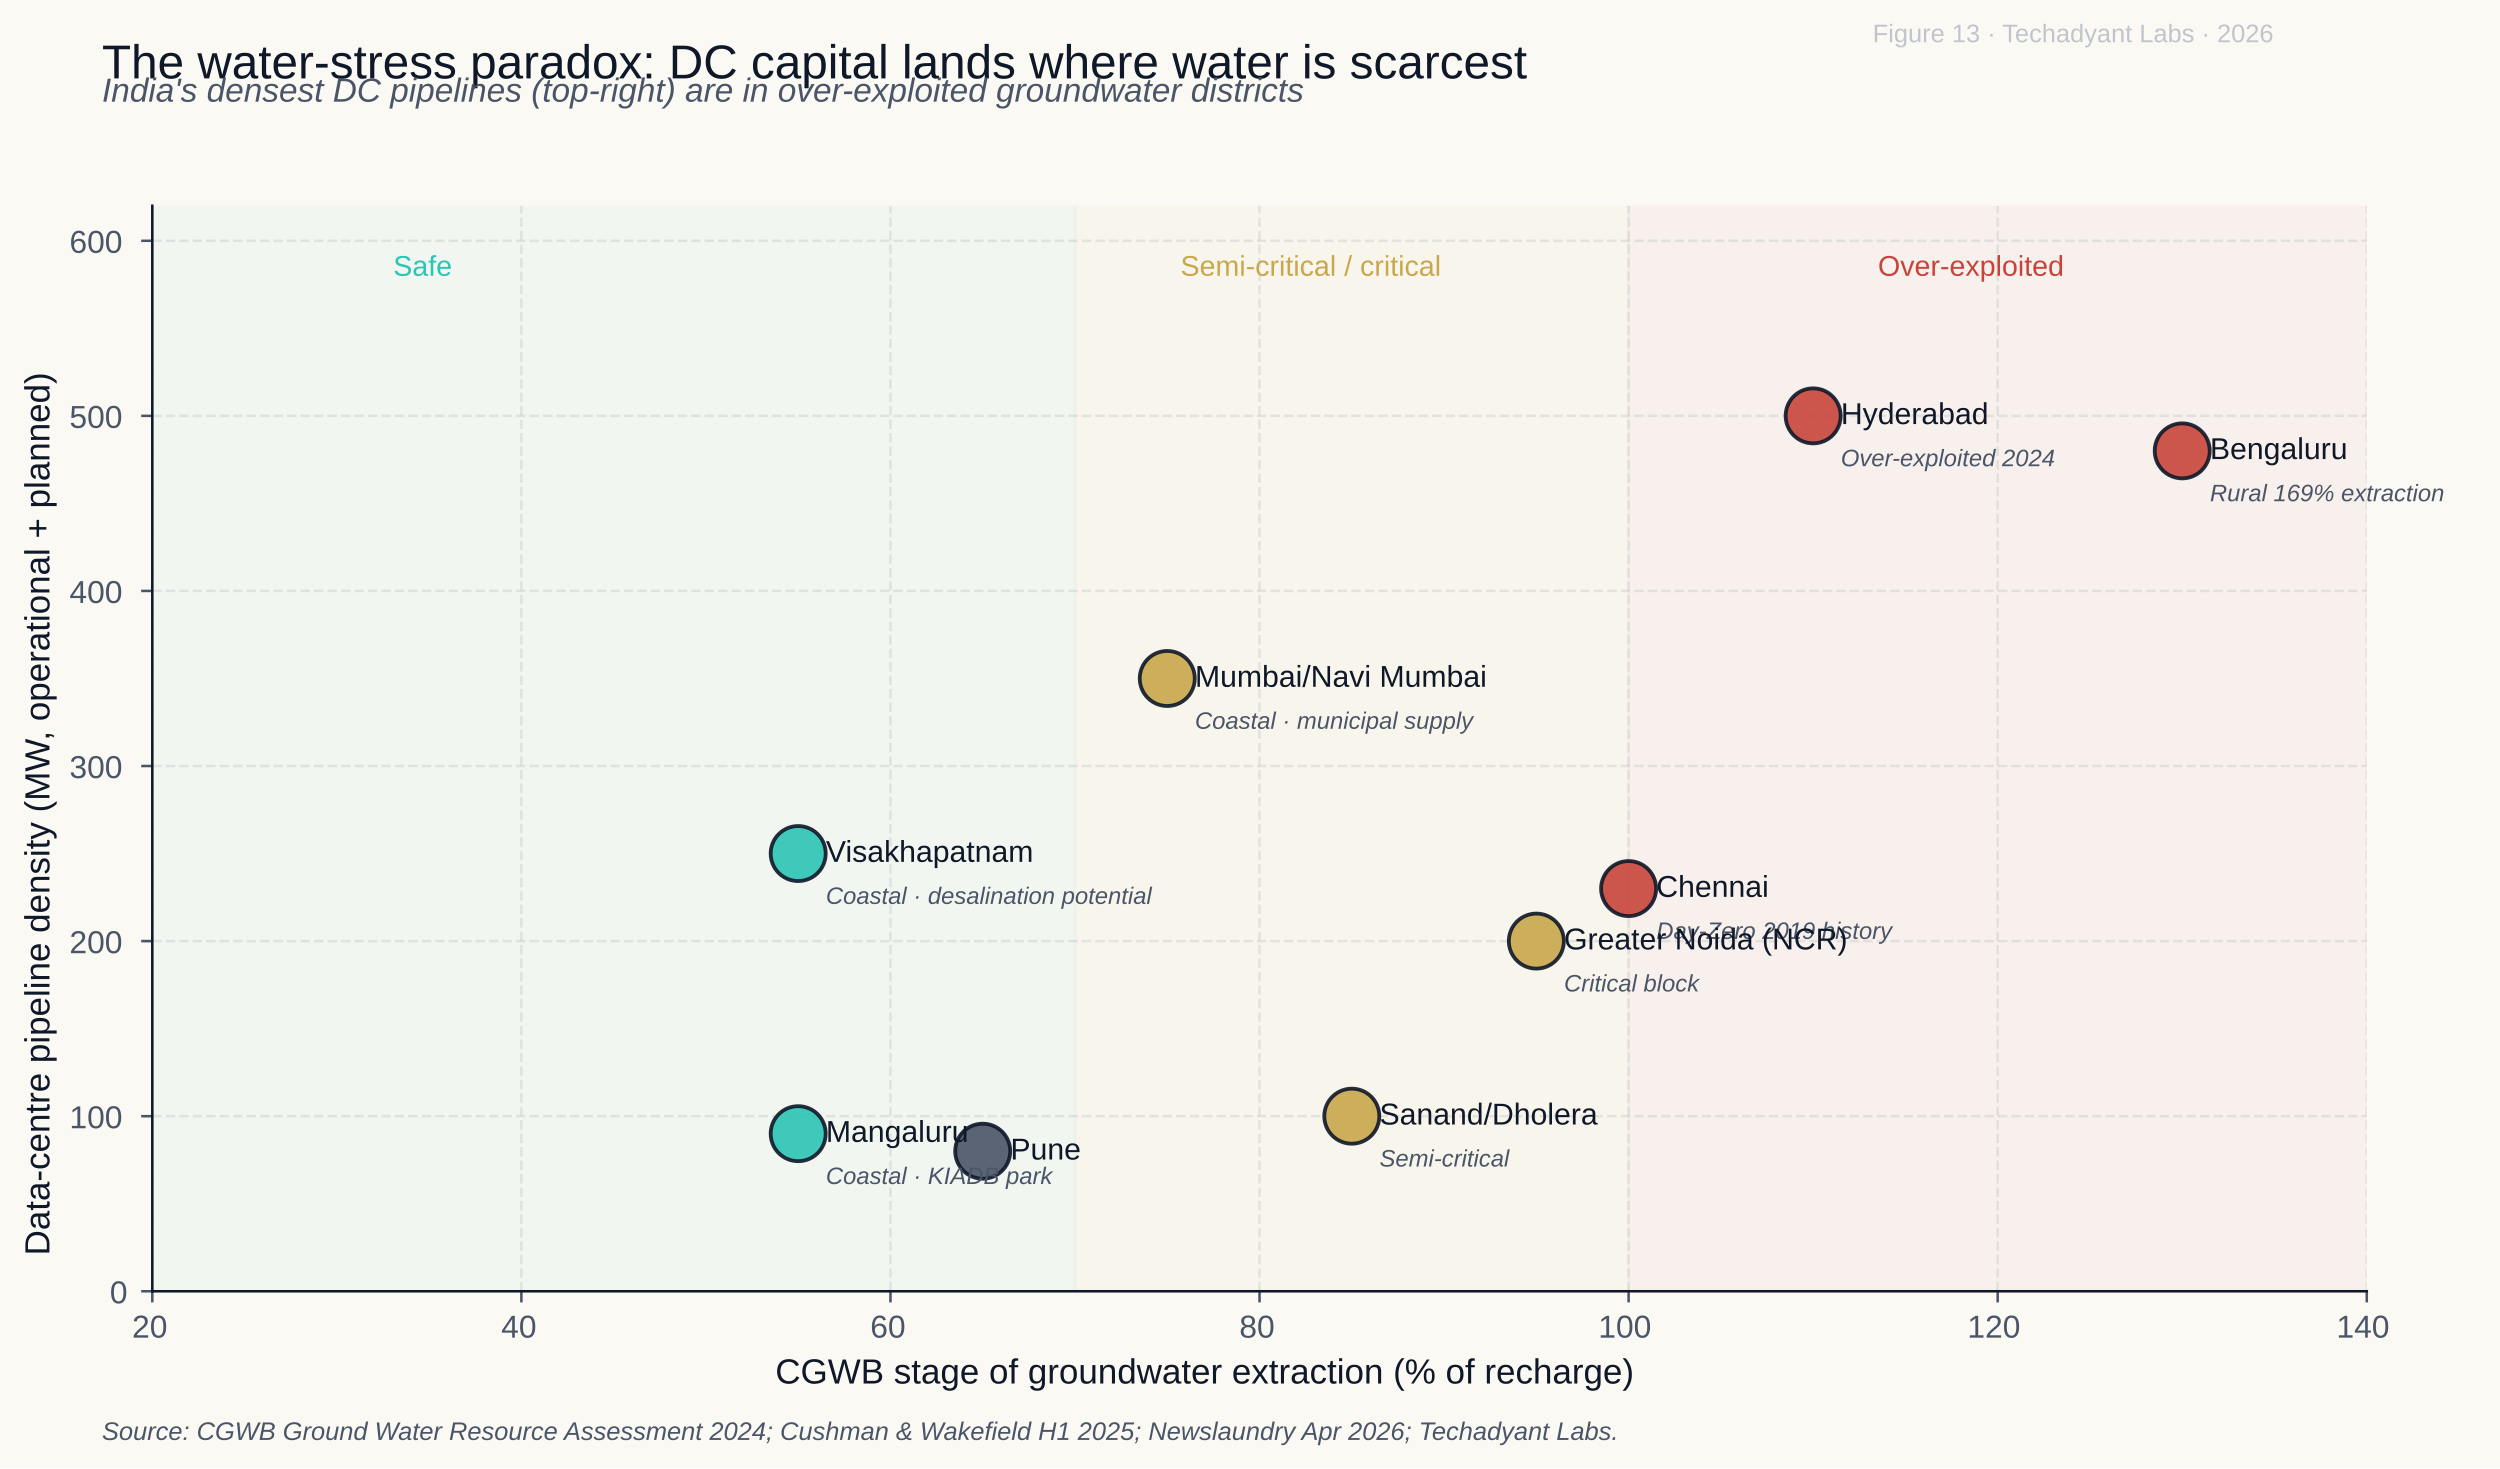
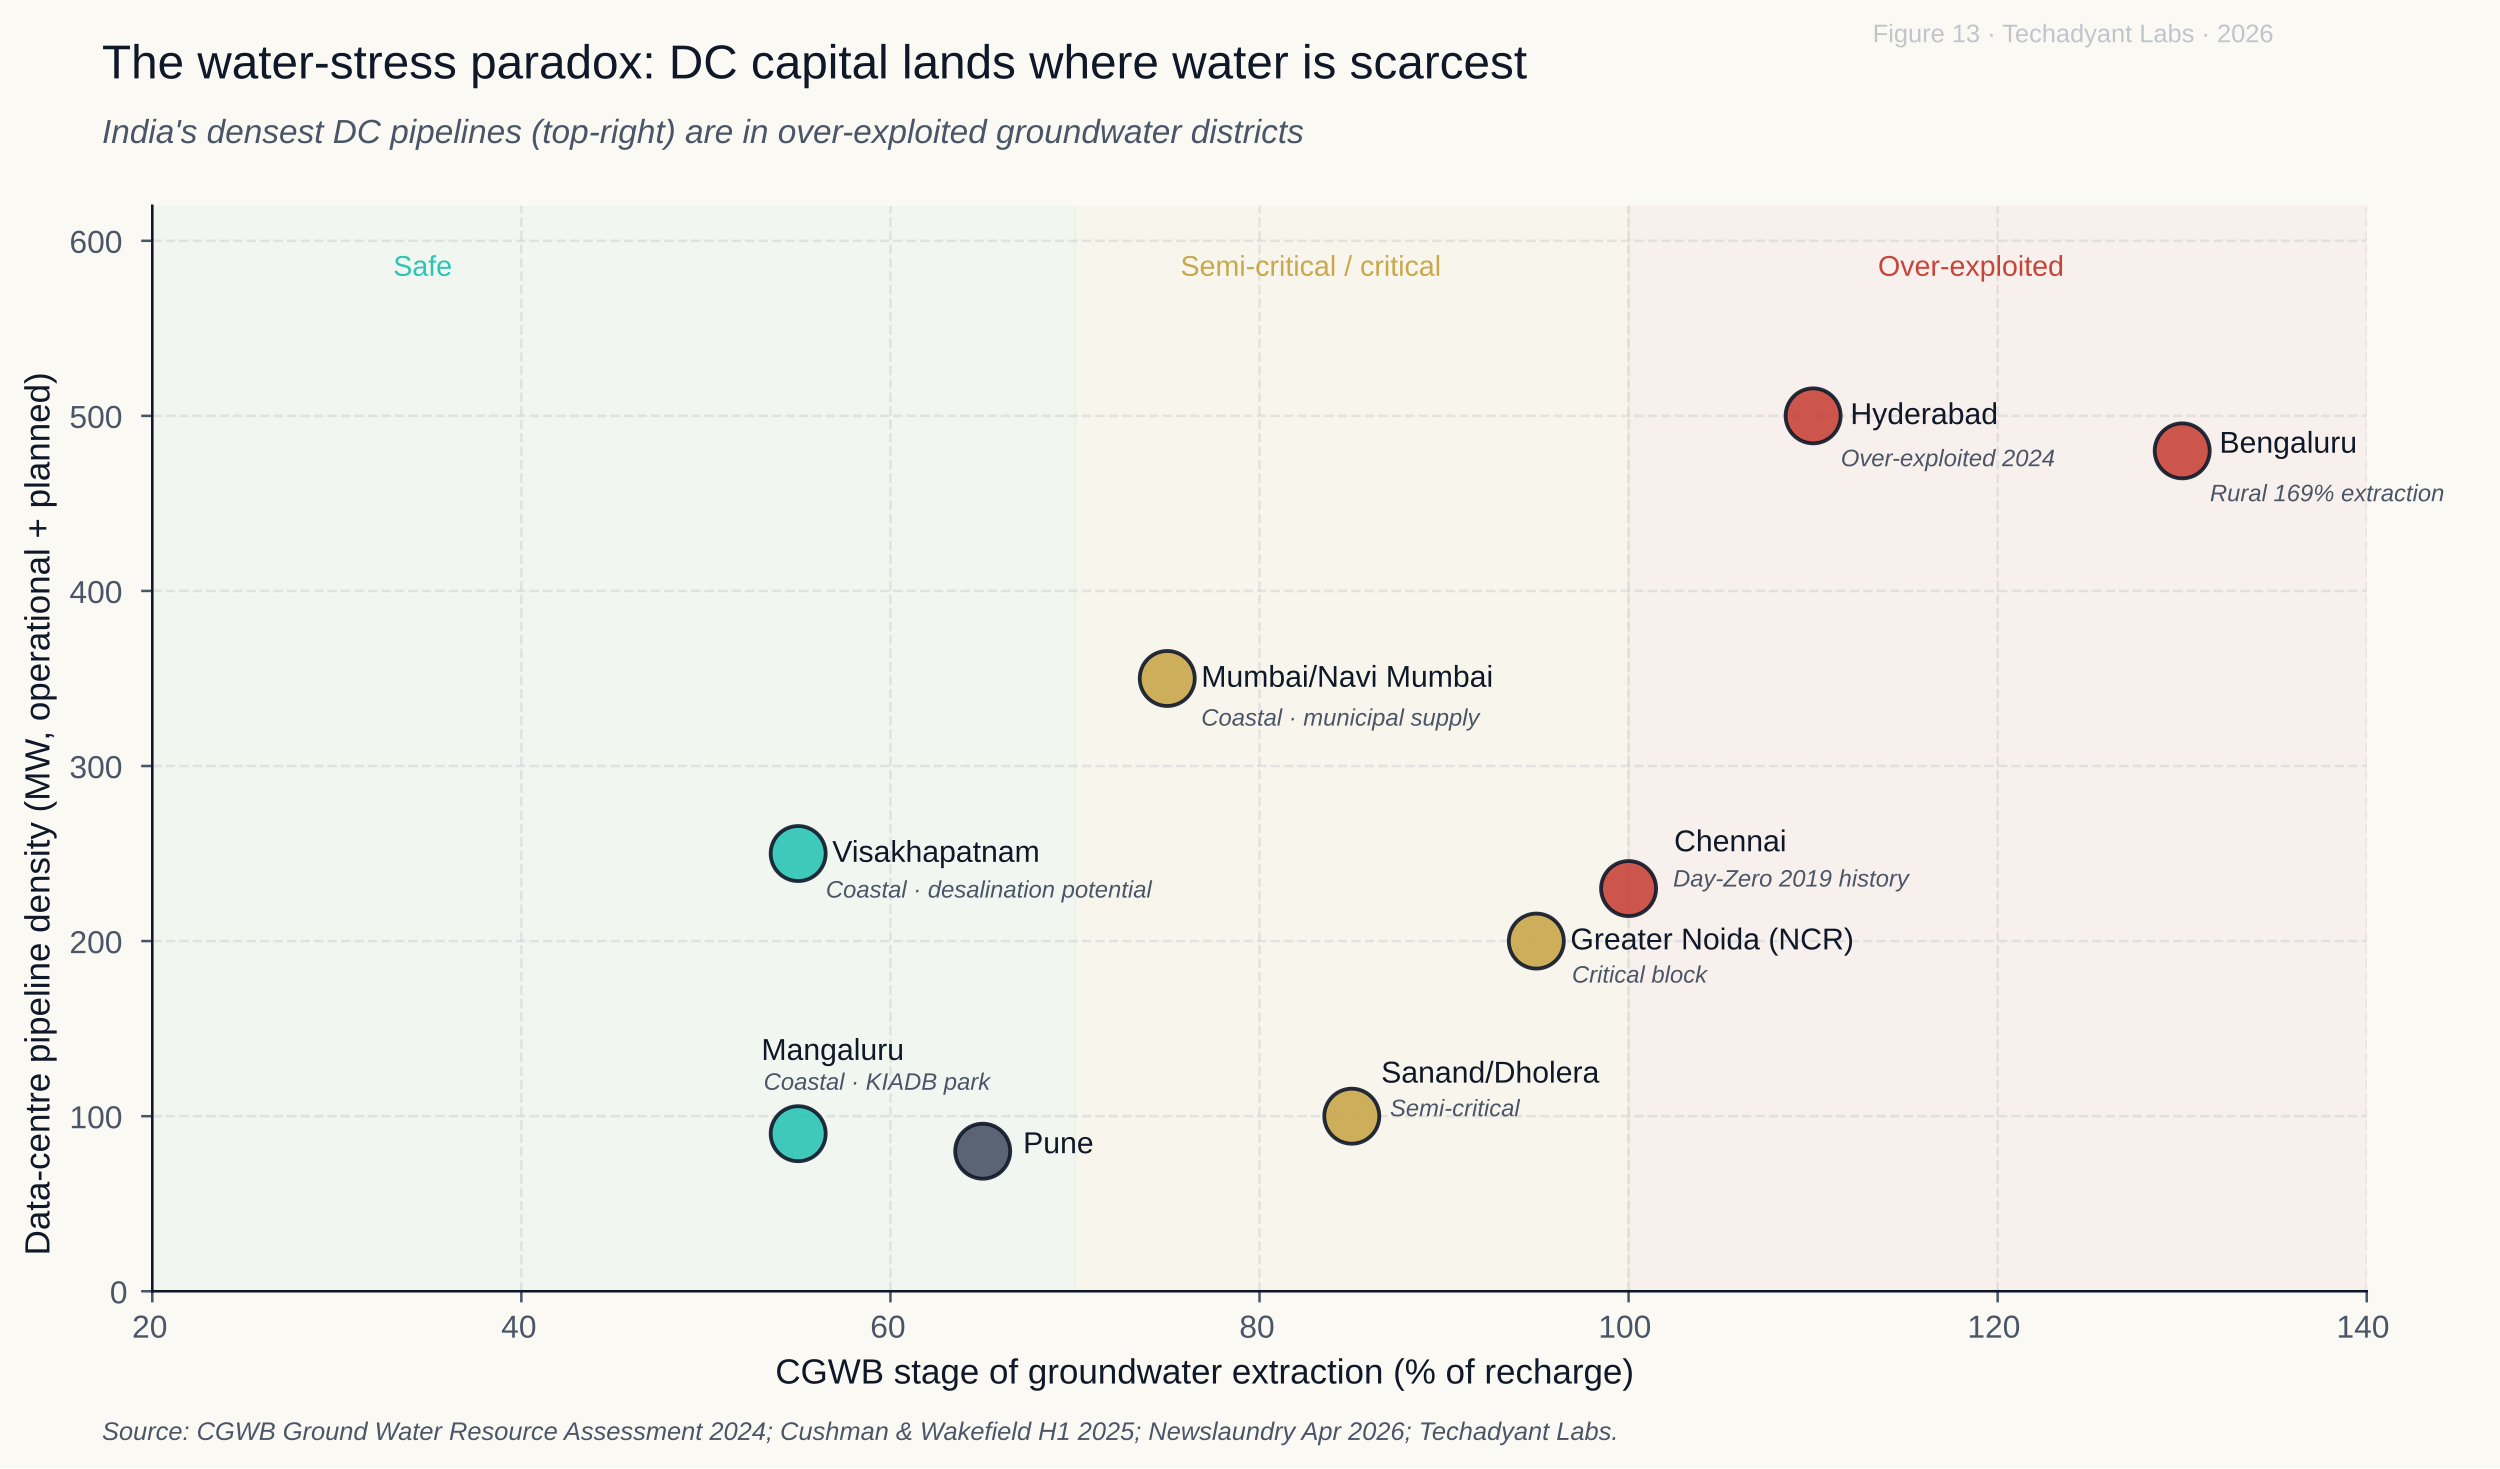
- <svg xmlns="http://www.w3.org/2000/svg" xmlns:xlink="http://www.w3.org/1999/xlink" width="786.825pt" height="462.062pt" viewBox="0 0 786.825 462.062" version="1.1">
+ <svg xmlns="http://www.w3.org/2000/svg" id="Layer_1" version="1.1" viewBox="0 0 786.83 462.06">
  <defs>
-     <style type="text/css">*{stroke-linejoin: round; stroke-linecap: butt}</style>
+     <style>
+       .st0 {
+         stroke-linecap: square;
+       }
+ 
+       .st0, .st1, .st2, .st3, .st4 {
+         stroke: #0f1828;
+       }
+ 
+       .st0, .st5, .st6 {
+         stroke-width: .8px;
+       }
+ 
+       .st0, .st7, .st6 {
+         fill: none;
+       }
+ 
+       .st8 {
+         clip-path: url(#clippath-21);
+       }
+ 
+       .st9 {
+         clip-path: url(#clippath-6);
+       }
+ 
+       .st10 {
+         clip-path: url(#clippath-7);
+       }
+ 
+       .st11 {
+         clip-path: url(#clippath-17);
+       }
+ 
+       .st12 {
+         clip-path: url(#clippath-15);
+       }
+ 
+       .st13 {
+         clip-path: url(#clippath-18);
+       }
+ 
+       .st14 {
+         clip-path: url(#clippath-4);
+       }
+ 
+       .st15 {
+         clip-path: url(#clippath-22);
+       }
+ 
+       .st16 {
+         clip-path: url(#clippath-23);
+       }
+ 
+       .st1, .st5, .st2, .st3, .st6, .st4 {
+         stroke-linejoin: round;
+       }
+ 
+       .st1, .st2, .st3, .st4 {
+         fill-opacity: .9;
+         stroke-opacity: .9;
+         stroke-width: 1.2px;
+       }
+ 
+       .st1, .st17, .st18 {
+         fill: #c8443b;
+       }
+ 
+       .st19, .st20, .st21, .st22, .st23, .st17, .st24, .st25, .st26, .st27, .st18, .st28, .st29, .st30 {
+         isolation: isolate;
+       }
+ 
+       .st19, .st20, .st23, .st17, .st24, .st26, .st28, .st30 {
+         font-family: ArialMT, Arial;
+       }
+ 
+       .st19, .st17, .st28 {
+         font-size: 9px;
+       }
+ 
+       .st19, .st27, .st4 {
+         fill: #2bc5b4;
+       }
+ 
+       .st31 {
+         clip-path: url(#clippath-9);
+       }
+ 
+       .st32 {
+         clip-path: url(#clippath-10);
+       }
+ 
+       .st20 {
+         font-size: 11px;
+       }
+ 
+       .st20, .st24, .st26 {
+         fill: #0f1828;
+       }
+ 
+       .st33 {
+         fill: #fbf9f4;
+       }
+ 
+       .st34 {
+         clip-path: url(#clippath-25);
+       }
+ 
+       .st21, .st5, .st2, .st25, .st29, .st30 {
+         fill: #4a5567;
+       }
+ 
+       .st21, .st23 {
+         font-size: 8px;
+       }
+ 
+       .st21, .st25, .st29 {
+         font-family: Arial-ItalicMT, Arial;
+         font-style: italic;
+       }
+ 
+       .st22 {
+         stroke: #c9a84c;
+       }
+ 
+       .st22, .st3, .st28 {
+         fill: #c9a84c;
+       }
+ 
+       .st22, .st27, .st18 {
+         opacity: .05;
+       }
+ 
+       .st5 {
+         stroke: #4a5567;
+       }
+ 
+       .st35 {
+         clip-path: url(#clippath-11);
+       }
+ 
+       .st23 {
+         fill: #c0c5cc;
+       }
+ 
+       .st36 {
+         clip-path: url(#clippath-1);
+       }
+ 
+       .st24 {
+         font-size: 9.5px;
+       }
+ 
+       .st25 {
+         font-size: 7.5px;
+       }
+ 
+       .st37 {
+         clip-path: url(#clippath-5);
+       }
+ 
+       .st38 {
+         clip-path: url(#clippath-20);
+       }
+ 
+       .st39 {
+         clip-path: url(#clippath-8);
+       }
+ 
+       .st26 {
+         font-size: 15px;
+       }
+ 
+       .st40 {
+         clip-path: url(#clippath-3);
+       }
+ 
+       .st41 {
+         clip-path: url(#clippath-12);
+       }
+ 
+       .st42 {
+         clip-path: url(#clippath-14);
+       }
+ 
+       .st43 {
+         clip-path: url(#clippath-19);
+       }
+ 
+       .st27 {
+         stroke: #2bc5b4;
+       }
+ 
+       .st18 {
+         stroke: #c8443b;
+       }
+ 
+       .st6 {
+         stroke: #c0c5cc;
+         stroke-dasharray: 2.96 1.28;
+         stroke-opacity: .4;
+       }
+ 
+       .st44 {
+         clip-path: url(#clippath-16);
+       }
+ 
+       .st45 {
+         clip-path: url(#clippath-2);
+       }
+ 
+       .st46 {
+         clip-path: url(#clippath-13);
+       }
+ 
+       .st47 {
+         clip-path: url(#clippath-24);
+       }
+ 
+       .st29 {
+         font-size: 10.5px;
+       }
+ 
+       .st48 {
+         clip-path: url(#clippath);
+       }
+ 
+       .st30 {
+         font-size: 10px;
+       }
+     </style>
+     <clipPath id="clippath">
+       <rect class="st7" x="47.93" y="64.76" width="696.96" height="341.64" />
+     </clipPath>
+     <clipPath id="clippath-1">
+       <rect class="st7" x="47.93" y="64.76" width="696.96" height="341.64" />
+     </clipPath>
+     <clipPath id="clippath-2">
+       <rect class="st7" x="47.93" y="64.76" width="696.96" height="341.64" />
+     </clipPath>
+     <clipPath id="clippath-3">
+       <rect class="st7" x="47.93" y="64.76" width="696.96" height="341.64" />
+     </clipPath>
+     <clipPath id="clippath-4">
+       <rect class="st7" x="47.93" y="64.76" width="696.96" height="341.64" />
+     </clipPath>
+     <clipPath id="clippath-5">
+       <rect class="st7" x="47.93" y="64.76" width="696.96" height="341.64" />
+     </clipPath>
+     <clipPath id="clippath-6">
+       <rect class="st7" x="47.93" y="64.76" width="696.96" height="341.64" />
+     </clipPath>
+     <clipPath id="clippath-7">
+       <rect class="st7" x="47.93" y="64.76" width="696.96" height="341.64" />
+     </clipPath>
+     <clipPath id="clippath-8">
+       <rect class="st7" x="47.93" y="64.76" width="696.96" height="341.64" />
+     </clipPath>
+     <clipPath id="clippath-9">
+       <rect class="st7" x="47.93" y="64.76" width="696.96" height="341.64" />
+     </clipPath>
+     <clipPath id="clippath-10">
+       <rect class="st7" x="47.93" y="64.76" width="696.96" height="341.64" />
+     </clipPath>
+     <clipPath id="clippath-11">
+       <rect class="st7" x="47.93" y="64.76" width="696.96" height="341.64" />
+     </clipPath>
+     <clipPath id="clippath-12">
+       <rect class="st7" x="47.93" y="64.76" width="696.96" height="341.64" />
+     </clipPath>
+     <clipPath id="clippath-13">
+       <rect class="st7" x="47.93" y="64.76" width="696.96" height="341.64" />
+     </clipPath>
+     <clipPath id="clippath-14">
+       <rect class="st7" x="47.93" y="64.76" width="696.96" height="341.64" />
+     </clipPath>
+     <clipPath id="clippath-15">
+       <rect class="st7" x="47.93" y="64.76" width="696.96" height="341.64" />
+     </clipPath>
+     <clipPath id="clippath-16">
+       <rect class="st7" x="47.93" y="64.76" width="696.96" height="341.64" />
+     </clipPath>
+     <clipPath id="clippath-17">
+       <rect class="st7" x="47.93" y="64.76" width="696.96" height="341.64" />
+     </clipPath>
+     <clipPath id="clippath-18">
+       <rect class="st7" x="47.93" y="64.76" width="696.96" height="341.64" />
+     </clipPath>
+     <clipPath id="clippath-19">
+       <rect class="st7" x="47.93" y="64.76" width="696.96" height="341.64" />
+     </clipPath>
+     <clipPath id="clippath-20">
+       <rect class="st7" x="47.93" y="64.76" width="696.96" height="341.64" />
+     </clipPath>
+     <clipPath id="clippath-21">
+       <rect class="st7" x="47.93" y="64.76" width="696.96" height="341.64" />
+     </clipPath>
+     <clipPath id="clippath-22">
+       <rect class="st7" x="47.93" y="64.76" width="696.96" height="341.64" />
+     </clipPath>
+     <clipPath id="clippath-23">
+       <rect class="st7" x="47.93" y="64.76" width="696.96" height="341.64" />
+     </clipPath>
+     <clipPath id="clippath-24">
+       <rect class="st7" x="47.93" y="64.76" width="696.96" height="341.64" />
+     </clipPath>
+     <clipPath id="clippath-25">
+       <rect class="st7" x="47.93" y="64.76" width="696.96" height="341.64" />
+     </clipPath>
  </defs>
-   <g id="figure_1">
-     <g id="patch_1">
-       <path d="M 0 462.062  L 786.825 462.062  L 786.825 0  L 0 0  z " style="fill: #fbf9f4" />
-     </g>
-     <g id="axes_1">
-       <g id="patch_2">
-         <path d="M 47.933 406.399  L 744.893 406.399  L 744.893 64.759  L 47.933 64.759  z " style="fill: #fbf9f4" />
-       </g>
-       <g id="patch_3">
-         <path d="M 512.573 406.399  L 744.893 406.399  L 744.893 64.759  L 512.573 64.759  z " clip-path="url(#pa0f9b0bd16)" style="fill: #c8443b; opacity: 0.05; stroke: #c8443b; stroke-linejoin: miter" />
-       </g>
-       <g id="patch_4">
-         <path d="M 338.333 406.399  L 512.573 406.399  L 512.573 64.759  L 338.333 64.759  z " clip-path="url(#pa0f9b0bd16)" style="fill: #c9a84c; opacity: 0.05; stroke: #c9a84c; stroke-linejoin: miter" />
-       </g>
-       <g id="patch_5">
-         <path d="M -68.227 406.399  L 338.333 406.399  L 338.333 64.759  L -68.227 64.759  z " clip-path="url(#pa0f9b0bd16)" style="fill: #2bc5b4; opacity: 0.05; stroke: #2bc5b4; stroke-linejoin: miter" />
-       </g>
-       <g id="matplotlib.axis_1">
-         <g id="xtick_1">
-           <g id="line2d_1">
-             <path d="M 47.933 406.399  L 47.933 64.759  " clip-path="url(#pa0f9b0bd16)" style="fill: none; stroke-dasharray: 2.96,1.28; stroke-dashoffset: 0; stroke: #c0c5cc; stroke-opacity: 0.4; stroke-width: 0.8" />
-           </g>
-           <g id="line2d_2">
-             <defs>
-               <path id="m4f00b77b91" d="M 0 0  L 0 3.5  " style="stroke: #4a5567; stroke-width: 0.8" />
-             </defs>
-             <g>
-               <use xlink:href="#m4f00b77b91" x="47.933" y="406.399" style="fill: #4a5567; stroke: #4a5567; stroke-width: 0.8" />
-             </g>
-           </g>
-           <g id="text_1">
-             <text x="41.57" y="421.00" font-family="Arial, Helvetica, sans-serif" font-size="10.0" fill="#4a5567">20</text>
-           </g>
-         </g>
-         <g id="xtick_2">
-           <g id="line2d_3">
-             <path d="M 164.093 406.399  L 164.093 64.759  " clip-path="url(#pa0f9b0bd16)" style="fill: none; stroke-dasharray: 2.96,1.28; stroke-dashoffset: 0; stroke: #c0c5cc; stroke-opacity: 0.4; stroke-width: 0.8" />
-           </g>
-           <g id="line2d_4">
-             <g>
-               <use xlink:href="#m4f00b77b91" x="164.093" y="406.399" style="fill: #4a5567; stroke: #4a5567; stroke-width: 0.8" />
-             </g>
-           </g>
-           <g id="text_2">
-             <text x="157.73" y="421.00" font-family="Arial, Helvetica, sans-serif" font-size="10.0" fill="#4a5567">40</text>
-           </g>
-         </g>
-         <g id="xtick_3">
-           <g id="line2d_5">
-             <path d="M 280.253 406.399  L 280.253 64.759  " clip-path="url(#pa0f9b0bd16)" style="fill: none; stroke-dasharray: 2.96,1.28; stroke-dashoffset: 0; stroke: #c0c5cc; stroke-opacity: 0.4; stroke-width: 0.8" />
-           </g>
-           <g id="line2d_6">
-             <g>
-               <use xlink:href="#m4f00b77b91" x="280.253" y="406.399" style="fill: #4a5567; stroke: #4a5567; stroke-width: 0.8" />
-             </g>
-           </g>
-           <g id="text_3">
-             <text x="273.89" y="421.00" font-family="Arial, Helvetica, sans-serif" font-size="10.0" fill="#4a5567">60</text>
-           </g>
-         </g>
-         <g id="xtick_4">
-           <g id="line2d_7">
-             <path d="M 396.413 406.399  L 396.413 64.759  " clip-path="url(#pa0f9b0bd16)" style="fill: none; stroke-dasharray: 2.96,1.28; stroke-dashoffset: 0; stroke: #c0c5cc; stroke-opacity: 0.4; stroke-width: 0.8" />
-           </g>
-           <g id="line2d_8">
-             <g>
-               <use xlink:href="#m4f00b77b91" x="396.413" y="406.399" style="fill: #4a5567; stroke: #4a5567; stroke-width: 0.8" />
-             </g>
-           </g>
-           <g id="text_4">
-             <text x="390.05" y="421.00" font-family="Arial, Helvetica, sans-serif" font-size="10.0" fill="#4a5567">80</text>
-           </g>
-         </g>
-         <g id="xtick_5">
-           <g id="line2d_9">
-             <path d="M 512.573 406.399  L 512.573 64.759  " clip-path="url(#pa0f9b0bd16)" style="fill: none; stroke-dasharray: 2.96,1.28; stroke-dashoffset: 0; stroke: #c0c5cc; stroke-opacity: 0.4; stroke-width: 0.8" />
-           </g>
-           <g id="line2d_10">
-             <g>
-               <use xlink:href="#m4f00b77b91" x="512.573" y="406.399" style="fill: #4a5567; stroke: #4a5567; stroke-width: 0.8" />
-             </g>
-           </g>
-           <g id="text_5">
-             <text x="503.03" y="421.00" font-family="Arial, Helvetica, sans-serif" font-size="10.0" fill="#4a5567">100</text>
-           </g>
-         </g>
-         <g id="xtick_6">
-           <g id="line2d_11">
-             <path d="M 628.733 406.399  L 628.733 64.759  " clip-path="url(#pa0f9b0bd16)" style="fill: none; stroke-dasharray: 2.96,1.28; stroke-dashoffset: 0; stroke: #c0c5cc; stroke-opacity: 0.4; stroke-width: 0.8" />
-           </g>
-           <g id="line2d_12">
-             <g>
-               <use xlink:href="#m4f00b77b91" x="628.733" y="406.399" style="fill: #4a5567; stroke: #4a5567; stroke-width: 0.8" />
-             </g>
-           </g>
-           <g id="text_6">
-             <text x="619.19" y="421.00" font-family="Arial, Helvetica, sans-serif" font-size="10.0" fill="#4a5567">120</text>
-           </g>
-         </g>
-         <g id="xtick_7">
-           <g id="line2d_13">
-             <path d="M 744.893 406.399  L 744.893 64.759  " clip-path="url(#pa0f9b0bd16)" style="fill: none; stroke-dasharray: 2.96,1.28; stroke-dashoffset: 0; stroke: #c0c5cc; stroke-opacity: 0.4; stroke-width: 0.8" />
-           </g>
-           <g id="line2d_14">
-             <g>
-               <use xlink:href="#m4f00b77b91" x="744.893" y="406.399" style="fill: #4a5567; stroke: #4a5567; stroke-width: 0.8" />
-             </g>
-           </g>
-           <g id="text_7">
-             <text x="735.35" y="421.00" font-family="Arial, Helvetica, sans-serif" font-size="10.0" fill="#4a5567">140</text>
-           </g>
-         </g>
-         <g id="text_8">
-           <text x="244.02" y="435.44" font-family="Arial, Helvetica, sans-serif" font-size="11.0" fill="#0f1828">CGWB stage of groundwater extraction (% of recharge)</text>
-         </g>
-       </g>
-       <g id="matplotlib.axis_2">
-         <g id="ytick_1">
-           <g id="line2d_15">
-             <path d="M 47.933 406.399  L 744.893 406.399  " clip-path="url(#pa0f9b0bd16)" style="fill: none; stroke-dasharray: 2.96,1.28; stroke-dashoffset: 0; stroke: #c0c5cc; stroke-opacity: 0.4; stroke-width: 0.8" />
-           </g>
-           <g id="line2d_16">
-             <defs>
-               <path id="m1d9078f216" d="M 0 0  L -3.5 0  " style="stroke: #4a5567; stroke-width: 0.8" />
-             </defs>
-             <g>
-               <use xlink:href="#m1d9078f216" x="47.933" y="406.399" style="fill: #4a5567; stroke: #4a5567; stroke-width: 0.8" />
-             </g>
-           </g>
-           <g id="text_9">
-             <text x="34.57" y="410.20" font-family="Arial, Helvetica, sans-serif" font-size="10.0" fill="#4a5567">0</text>
-           </g>
-         </g>
-         <g id="ytick_2">
-           <g id="line2d_17">
-             <path d="M 47.933 351.296  L 744.893 351.296  " clip-path="url(#pa0f9b0bd16)" style="fill: none; stroke-dasharray: 2.96,1.28; stroke-dashoffset: 0; stroke: #c0c5cc; stroke-opacity: 0.4; stroke-width: 0.8" />
-           </g>
-           <g id="line2d_18">
-             <g>
-               <use xlink:href="#m1d9078f216" x="47.933" y="351.296" style="fill: #4a5567; stroke: #4a5567; stroke-width: 0.8" />
-             </g>
-           </g>
-           <g id="text_10">
-             <text x="21.85" y="355.09" font-family="Arial, Helvetica, sans-serif" font-size="10.0" fill="#4a5567">100</text>
-           </g>
-         </g>
-         <g id="ytick_3">
-           <g id="line2d_19">
-             <path d="M 47.933 296.192  L 744.893 296.192  " clip-path="url(#pa0f9b0bd16)" style="fill: none; stroke-dasharray: 2.96,1.28; stroke-dashoffset: 0; stroke: #c0c5cc; stroke-opacity: 0.4; stroke-width: 0.8" />
-           </g>
-           <g id="line2d_20">
-             <g>
-               <use xlink:href="#m1d9078f216" x="47.933" y="296.192" style="fill: #4a5567; stroke: #4a5567; stroke-width: 0.8" />
-             </g>
-           </g>
-           <g id="text_11">
-             <text x="21.85" y="299.99" font-family="Arial, Helvetica, sans-serif" font-size="10.0" fill="#4a5567">200</text>
-           </g>
-         </g>
-         <g id="ytick_4">
-           <g id="line2d_21">
-             <path d="M 47.933 241.089  L 744.893 241.089  " clip-path="url(#pa0f9b0bd16)" style="fill: none; stroke-dasharray: 2.96,1.28; stroke-dashoffset: 0; stroke: #c0c5cc; stroke-opacity: 0.4; stroke-width: 0.8" />
-           </g>
-           <g id="line2d_22">
-             <g>
-               <use xlink:href="#m1d9078f216" x="47.933" y="241.089" style="fill: #4a5567; stroke: #4a5567; stroke-width: 0.8" />
-             </g>
-           </g>
-           <g id="text_12">
-             <text x="21.85" y="244.89" font-family="Arial, Helvetica, sans-serif" font-size="10.0" fill="#4a5567">300</text>
-           </g>
-         </g>
-         <g id="ytick_5">
-           <g id="line2d_23">
-             <path d="M 47.933 185.986  L 744.893 185.986  " clip-path="url(#pa0f9b0bd16)" style="fill: none; stroke-dasharray: 2.96,1.28; stroke-dashoffset: 0; stroke: #c0c5cc; stroke-opacity: 0.4; stroke-width: 0.8" />
-           </g>
-           <g id="line2d_24">
-             <g>
-               <use xlink:href="#m1d9078f216" x="47.933" y="185.986" style="fill: #4a5567; stroke: #4a5567; stroke-width: 0.8" />
-             </g>
-           </g>
-           <g id="text_13">
-             <text x="21.85" y="189.79" font-family="Arial, Helvetica, sans-serif" font-size="10.0" fill="#4a5567">400</text>
-           </g>
-         </g>
-         <g id="ytick_6">
-           <g id="line2d_25">
-             <path d="M 47.933 130.883  L 744.893 130.883  " clip-path="url(#pa0f9b0bd16)" style="fill: none; stroke-dasharray: 2.96,1.28; stroke-dashoffset: 0; stroke: #c0c5cc; stroke-opacity: 0.4; stroke-width: 0.8" />
-           </g>
-           <g id="line2d_26">
-             <g>
-               <use xlink:href="#m1d9078f216" x="47.933" y="130.883" style="fill: #4a5567; stroke: #4a5567; stroke-width: 0.8" />
-             </g>
-           </g>
-           <g id="text_14">
-             <text x="21.85" y="134.68" font-family="Arial, Helvetica, sans-serif" font-size="10.0" fill="#4a5567">500</text>
-           </g>
-         </g>
-         <g id="ytick_7">
-           <g id="line2d_27">
-             <path d="M 47.933 75.779  L 744.893 75.779  " clip-path="url(#pa0f9b0bd16)" style="fill: none; stroke-dasharray: 2.96,1.28; stroke-dashoffset: 0; stroke: #c0c5cc; stroke-opacity: 0.4; stroke-width: 0.8" />
-           </g>
-           <g id="line2d_28">
-             <g>
-               <use xlink:href="#m1d9078f216" x="47.933" y="75.779" style="fill: #4a5567; stroke: #4a5567; stroke-width: 0.8" />
-             </g>
-           </g>
-           <g id="text_15">
-             <text x="21.85" y="79.58" font-family="Arial, Helvetica, sans-serif" font-size="10.0" fill="#4a5567">600</text>
-           </g>
-         </g>
-         <g id="text_16">
-           <text x="15.56" y="395.12" transform="rotate(-90.0 15.56 395.12)" font-family="Arial, Helvetica, sans-serif" font-size="11.0" fill="#0f1828">Data-centre pipeline density (MW, operational + planned)</text>
-         </g>
-       </g>
-       <g id="patch_6">
-         <path d="M 47.933 406.399  L 47.933 64.759  " style="fill: none; stroke: #0f1828; stroke-width: 0.8; stroke-linejoin: miter; stroke-linecap: square" />
-       </g>
-       <g id="patch_7">
-         <path d="M 47.933 406.399  L 744.893 406.399  " style="fill: none; stroke: #0f1828; stroke-width: 0.8; stroke-linejoin: miter; stroke-linecap: square" />
-       </g>
-       <g id="PathCollection_1">
-         <defs>
-           <path id="m0da02eb64e" d="M 0 8.66  C 2.297 8.66 4.5 7.748 6.124 6.124  C 7.748 4.5 8.66 2.297 8.66 0  C 8.66 -2.297 7.748 -4.5 6.124 -6.124  C 4.5 -7.748 2.297 -8.66 0 -8.66  C -2.297 -8.66 -4.5 -7.748 -6.124 -6.124  C -7.748 -4.5 -8.66 -2.297 -8.66 0  C -8.66 2.297 -7.748 4.5 -6.124 6.124  C -4.5 7.748 -2.297 8.66 0 8.66  z " style="stroke: #0f1828; stroke-opacity: 0.9; stroke-width: 1.2" />
-         </defs>
-         <g clip-path="url(#pa0f9b0bd16)">
-           <use xlink:href="#m0da02eb64e" x="367.373" y="213.537" style="fill: #c9a84c; fill-opacity: 0.9; stroke: #0f1828; stroke-opacity: 0.9; stroke-width: 1.2" />
-         </g>
-       </g>
-       <g id="text_17">
-         <text x="376.09" y="216.16" font-family="Arial, Helvetica, sans-serif" font-size="9.5" fill="#0f1828">Mumbai/Navi Mumbai</text>
-       </g>
-       <g id="text_18">
-         <text x="376.09" y="229.38" font-family="Arial, Helvetica, sans-serif" font-size="7.5" font-style="italic" fill="#4a5567">Coastal · municipal supply</text>
-       </g>
-       <g id="PathCollection_2">
-         <defs>
-           <path id="m0f8977c39a" d="M 0 8.66  C 2.297 8.66 4.5 7.748 6.124 6.124  C 7.748 4.5 8.66 2.297 8.66 0  C 8.66 -2.297 7.748 -4.5 6.124 -6.124  C 4.5 -7.748 2.297 -8.66 0 -8.66  C -2.297 -8.66 -4.5 -7.748 -6.124 -6.124  C -7.748 -4.5 -8.66 -2.297 -8.66 0  C -8.66 2.297 -7.748 4.5 -6.124 6.124  C -4.5 7.748 -2.297 8.66 0 8.66  z " style="stroke: #0f1828; stroke-opacity: 0.9; stroke-width: 1.2" />
-         </defs>
-         <g clip-path="url(#pa0f9b0bd16)">
-           <use xlink:href="#m0f8977c39a" x="570.653" y="130.883" style="fill: #c8443b; fill-opacity: 0.9; stroke: #0f1828; stroke-opacity: 0.9; stroke-width: 1.2" />
-         </g>
-       </g>
-       <g id="text_19">
-         <text x="579.37" y="133.47" font-family="Arial, Helvetica, sans-serif" font-size="9.5" fill="#0f1828">Hyderabad</text>
-       </g>
-       <g id="text_20">
-         <text x="579.37" y="146.73" font-family="Arial, Helvetica, sans-serif" font-size="7.5" font-style="italic" fill="#4a5567">Over-exploited 2024</text>
-       </g>
-       <g id="PathCollection_3">
-         <g clip-path="url(#pa0f9b0bd16)">
-           <use xlink:href="#m0f8977c39a" x="686.813" y="141.903" style="fill: #c8443b; fill-opacity: 0.9; stroke: #0f1828; stroke-opacity: 0.9; stroke-width: 1.2" />
-         </g>
-       </g>
-       <g id="text_21">
-         <text x="695.53" y="144.49" font-family="Arial, Helvetica, sans-serif" font-size="9.5" fill="#0f1828">Bengaluru</text>
-       </g>
-       <g id="text_22">
-         <text x="695.53" y="157.75" font-family="Arial, Helvetica, sans-serif" font-size="7.5" font-style="italic" fill="#4a5567">Rural 169% extraction</text>
-       </g>
-       <g id="PathCollection_4">
-         <g clip-path="url(#pa0f9b0bd16)">
-           <use xlink:href="#m0f8977c39a" x="512.573" y="279.661" style="fill: #c8443b; fill-opacity: 0.9; stroke: #0f1828; stroke-opacity: 0.9; stroke-width: 1.2" />
-         </g>
-       </g>
-       <g id="text_23">
-         <text x="521.29" y="282.28" font-family="Arial, Helvetica, sans-serif" font-size="9.5" fill="#0f1828">Chennai</text>
-       </g>
-       <g id="text_24">
-         <text x="521.29" y="295.51" font-family="Arial, Helvetica, sans-serif" font-size="7.5" font-style="italic" fill="#4a5567">Day-Zero 2019 history</text>
-       </g>
-       <g id="PathCollection_5">
-         <g clip-path="url(#pa0f9b0bd16)">
-           <use xlink:href="#m0da02eb64e" x="483.533" y="296.192" style="fill: #c9a84c; fill-opacity: 0.9; stroke: #0f1828; stroke-opacity: 0.9; stroke-width: 1.2" />
-         </g>
-       </g>
-       <g id="text_25">
-         <text x="492.25" y="298.81" font-family="Arial, Helvetica, sans-serif" font-size="9.5" fill="#0f1828">Greater Noida (NCR)</text>
-       </g>
-       <g id="text_26">
-         <text x="492.25" y="312.04" font-family="Arial, Helvetica, sans-serif" font-size="7.5" font-style="italic" fill="#4a5567">Critical block</text>
-       </g>
-       <g id="PathCollection_6">
-         <g clip-path="url(#pa0f9b0bd16)">
-           <use xlink:href="#m0da02eb64e" x="425.453" y="351.296" style="fill: #c9a84c; fill-opacity: 0.9; stroke: #0f1828; stroke-opacity: 0.9; stroke-width: 1.2" />
-         </g>
-       </g>
-       <g id="text_27">
-         <text x="434.17" y="353.92" font-family="Arial, Helvetica, sans-serif" font-size="9.5" fill="#0f1828">Sanand/Dholera</text>
-       </g>
-       <g id="text_28">
-         <text x="434.17" y="367.14" font-family="Arial, Helvetica, sans-serif" font-size="7.5" font-style="italic" fill="#4a5567">Semi-critical</text>
-       </g>
-       <g id="PathCollection_7">
-         <defs>
-           <path id="m338d615d35" d="M 0 8.66  C 2.297 8.66 4.5 7.748 6.124 6.124  C 7.748 4.5 8.66 2.297 8.66 0  C 8.66 -2.297 7.748 -4.5 6.124 -6.124  C 4.5 -7.748 2.297 -8.66 0 -8.66  C -2.297 -8.66 -4.5 -7.748 -6.124 -6.124  C -7.748 -4.5 -8.66 -2.297 -8.66 0  C -8.66 2.297 -7.748 4.5 -6.124 6.124  C -4.5 7.748 -2.297 8.66 0 8.66  z " style="stroke: #0f1828; stroke-opacity: 0.9; stroke-width: 1.2" />
-         </defs>
-         <g clip-path="url(#pa0f9b0bd16)">
-           <use xlink:href="#m338d615d35" x="251.213" y="268.641" style="fill: #2bc5b4; fill-opacity: 0.9; stroke: #0f1828; stroke-opacity: 0.9; stroke-width: 1.2" />
-         </g>
-       </g>
-       <g id="text_29">
-         <text x="259.93" y="271.26" font-family="Arial, Helvetica, sans-serif" font-size="9.5" fill="#0f1828">Visakhapatnam</text>
-       </g>
-       <g id="text_30">
-         <text x="259.93" y="284.49" font-family="Arial, Helvetica, sans-serif" font-size="7.5" font-style="italic" fill="#4a5567">Coastal · desalination potential</text>
-       </g>
-       <g id="PathCollection_8">
-         <defs>
-           <path id="m545c1bb3a3" d="M 0 8.66  C 2.297 8.66 4.5 7.748 6.124 6.124  C 7.748 4.5 8.66 2.297 8.66 0  C 8.66 -2.297 7.748 -4.5 6.124 -6.124  C 4.5 -7.748 2.297 -8.66 0 -8.66  C -2.297 -8.66 -4.5 -7.748 -6.124 -6.124  C -7.748 -4.5 -8.66 -2.297 -8.66 0  C -8.66 2.297 -7.748 4.5 -6.124 6.124  C -4.5 7.748 -2.297 8.66 0 8.66  z " style="stroke: #0f1828; stroke-opacity: 0.9; stroke-width: 1.2" />
-         </defs>
-         <g clip-path="url(#pa0f9b0bd16)">
-           <use xlink:href="#m545c1bb3a3" x="309.293" y="362.316" style="fill: #4a5567; fill-opacity: 0.9; stroke: #0f1828; stroke-opacity: 0.9; stroke-width: 1.2" />
-         </g>
-       </g>
-       <g id="text_31">
-         <text x="318.01" y="364.94" font-family="Arial, Helvetica, sans-serif" font-size="9.5" fill="#0f1828">Pune</text>
-       </g>
-       <g id="PathCollection_9">
-         <g clip-path="url(#pa0f9b0bd16)">
-           <use xlink:href="#m338d615d35" x="251.213" y="356.806" style="fill: #2bc5b4; fill-opacity: 0.9; stroke: #0f1828; stroke-opacity: 0.9; stroke-width: 1.2" />
-         </g>
-       </g>
-       <g id="text_32">
-         <text x="259.93" y="359.39" font-family="Arial, Helvetica, sans-serif" font-size="9.5" fill="#0f1828">Mangaluru</text>
-       </g>
-       <g id="text_33">
-         <text x="259.93" y="372.65" font-family="Arial, Helvetica, sans-serif" font-size="7.5" font-style="italic" fill="#4a5567">Coastal · KIADB park</text>
-       </g>
-       <g id="text_34">
-         <text x="591.06" y="86.80" font-family="Arial, Helvetica, sans-serif" font-size="9.0" fill="#c8443b">Over-exploited</text>
-       </g>
-       <g id="text_35">
-         <text x="371.54" y="86.80" font-family="Arial, Helvetica, sans-serif" font-size="9.0" fill="#c9a84c">Semi-critical / critical</text>
-       </g>
-       <g id="text_36">
-         <text x="123.77" y="86.80" font-family="Arial, Helvetica, sans-serif" font-size="9.0" fill="#2bc5b4">Safe</text>
-       </g>
-     </g>
-     <g id="text_37">
-       <text x="32.09" y="24.68" font-family="Arial, Helvetica, sans-serif" font-size="15.0" fill="#0f1828">The water-stress paradox: DC capital lands where water is scarcest</text>
-     </g>
-     <g id="text_38">
-       <text x="32.09" y="32.00" font-family="Arial, Helvetica, sans-serif" font-size="10.5" font-style="italic" fill="#4a5567">India's densest DC pipelines (top-right) are in over-exploited groundwater districts</text>
-     </g>
-     <g id="text_39">
-       <text x="589.40" y="13.28" font-family="Arial, Helvetica, sans-serif" font-size="8.0" fill="#c0c5cc">Figure 13 · Techadyant Labs · 2026</text>
-     </g>
-     <g id="text_40">
-       <text x="32.09" y="453.20" font-family="Arial, Helvetica, sans-serif" font-size="8.0" font-style="italic" fill="#4a5567">Source: CGWB Ground Water Resource Assessment 2024; Cushman &amp; Wakefield H1 2025; Newslaundry Apr 2026; Techadyant Labs.</text>
-     </g>
-   </g>
-   <defs>
-     <clipPath id="pa0f9b0bd16">
-       <rect x="47.933" y="64.759" width="696.96" height="341.64" />
-     </clipPath>
-   </defs>
+   <path class="st33" d="M0,462.06h786.83V0H0v462.06Z" />
+   <path class="st33" d="M47.93,406.4h696.96V64.76H47.93v341.64Z" />
+   <g class="st48">
+     <path class="st18" d="M512.57,406.4h232.32V64.76h-232.32v341.64Z" />
+   </g>
+   <g class="st36">
+     <path class="st22" d="M338.33,406.4h174.24V64.76h-174.24v341.64Z" />
+   </g>
+   <g class="st45">
+     <path class="st27" d="M-68.23,406.4h406.56V64.76H-68.23v341.64Z" />
+   </g>
+   <g class="st40">
+     <path class="st6" d="M47.93,406.4V64.76" />
+   </g>
+   <path id="m4f00b77b91" class="st5" d="M47.93,406.4v3.5" />
+   <text class="st30" transform="translate(41.57 421)">
+     <tspan x="0" y="0">20</tspan>
+   </text>
+   <g class="st14">
+     <path class="st6" d="M164.09,406.4V64.76" />
+   </g>
+   <path id="m4f00b77b911" data-name="m4f00b77b91" class="st5" d="M164.09,406.4v3.5" />
+   <text class="st30" transform="translate(157.73 421)">
+     <tspan x="0" y="0">40</tspan>
+   </text>
+   <g class="st37">
+     <path class="st6" d="M280.25,406.4V64.76" />
+   </g>
+   <path id="m4f00b77b912" data-name="m4f00b77b91" class="st5" d="M280.25,406.4v3.5" />
+   <text class="st30" transform="translate(273.89 421)">
+     <tspan x="0" y="0">60</tspan>
+   </text>
+   <g class="st9">
+     <path class="st6" d="M396.41,406.4V64.76" />
+   </g>
+   <path id="m4f00b77b913" data-name="m4f00b77b91" class="st5" d="M396.41,406.4v3.5" />
+   <text class="st30" transform="translate(390.05 421)">
+     <tspan x="0" y="0">80</tspan>
+   </text>
+   <g class="st10">
+     <path class="st6" d="M512.57,406.4V64.76" />
+   </g>
+   <path id="m4f00b77b914" data-name="m4f00b77b91" class="st5" d="M512.57,406.4v3.5" />
+   <text class="st30" transform="translate(503.03 421)">
+     <tspan x="0" y="0">100</tspan>
+   </text>
+   <g class="st39">
+     <path class="st6" d="M628.73,406.4V64.76" />
+   </g>
+   <path id="m4f00b77b915" data-name="m4f00b77b91" class="st5" d="M628.73,406.4v3.5" />
+   <text class="st30" transform="translate(619.19 421)">
+     <tspan x="0" y="0">120</tspan>
+   </text>
+   <g class="st31">
+     <path class="st6" d="M744.89,406.4V64.76" />
+   </g>
+   <path id="m4f00b77b916" data-name="m4f00b77b91" class="st5" d="M744.89,406.4v3.5" />
+   <text class="st30" transform="translate(735.35 421)">
+     <tspan x="0" y="0">140</tspan>
+   </text>
+   <text class="st20" transform="translate(244.02 435.44)">
+     <tspan x="0" y="0">CGWB stage of groundwater extraction (% of recharge)</tspan>
+   </text>
+   <g class="st32">
+     <path class="st6" d="M47.93,406.4h696.96" />
+   </g>
+   <path id="m1d9078f216" class="st5" d="M47.93,406.4h-3.5" />
+   <text class="st30" transform="translate(34.57 410.2)">
+     <tspan x="0" y="0">0</tspan>
+   </text>
+   <g class="st35">
+     <path class="st6" d="M47.93,351.3h696.96" />
+   </g>
+   <path id="m1d9078f2161" data-name="m1d9078f216" class="st5" d="M47.93,351.3h-3.5" />
+   <text class="st30" transform="translate(21.85 355.09)">
+     <tspan x="0" y="0">100</tspan>
+   </text>
+   <g class="st41">
+     <path class="st6" d="M47.93,296.19h696.96" />
+   </g>
+   <path id="m1d9078f2162" data-name="m1d9078f216" class="st5" d="M47.93,296.19h-3.5" />
+   <text class="st30" transform="translate(21.85 299.99)">
+     <tspan x="0" y="0">200</tspan>
+   </text>
+   <g class="st46">
+     <path class="st6" d="M47.93,241.09h696.96" />
+   </g>
+   <path id="m1d9078f2163" data-name="m1d9078f216" class="st5" d="M47.93,241.09h-3.5" />
+   <text class="st30" transform="translate(21.85 244.89)">
+     <tspan x="0" y="0">300</tspan>
+   </text>
+   <g class="st42">
+     <path class="st6" d="M47.93,185.99h696.96" />
+   </g>
+   <path id="m1d9078f2164" data-name="m1d9078f216" class="st5" d="M47.93,185.99h-3.5" />
+   <text class="st30" transform="translate(21.85 189.79)">
+     <tspan x="0" y="0">400</tspan>
+   </text>
+   <g class="st12">
+     <path class="st6" d="M47.93,130.88h696.96" />
+   </g>
+   <path id="m1d9078f2165" data-name="m1d9078f216" class="st5" d="M47.93,130.88h-3.5" />
+   <text class="st30" transform="translate(21.85 134.68)">
+     <tspan x="0" y="0">500</tspan>
+   </text>
+   <g class="st44">
+     <path class="st6" d="M47.93,75.78h696.96" />
+   </g>
+   <path id="m1d9078f2166" data-name="m1d9078f216" class="st5" d="M47.93,75.78h-3.5" />
+   <text class="st30" transform="translate(21.85 79.58)">
+     <tspan x="0" y="0">600</tspan>
+   </text>
+   <text class="st20" transform="translate(15.56 395.12) rotate(-90)">
+     <tspan x="0" y="0">Data-centre pipeline density (MW, operational + planned)</tspan>
+   </text>
+   <path class="st0" d="M47.93,406.4V64.76" />
+   <path class="st0" d="M47.93,406.4h696.96" />
+   <g class="st11">
+     <path id="m0da02eb64e" class="st3" d="M367.37,222.2c2.3,0,4.5-.91,6.12-2.54,1.62-1.62,2.54-3.83,2.54-6.12s-.91-4.5-2.54-6.12c-1.62-1.62-3.83-2.54-6.12-2.54s-4.5.91-6.12,2.54c-1.62,1.62-2.54,3.83-2.54,6.12s.91,4.5,2.54,6.12c1.62,1.62,3.83,2.54,6.12,2.54Z" />
+   </g>
+   <text class="st24" transform="translate(378.09 216.16)">
+     <tspan x="0" y="0">Mumbai/Navi Mumbai</tspan>
+   </text>
+   <text class="st25" transform="translate(378.09 228.38)">
+     <tspan x="0" y="0">Coastal · municipal supply</tspan>
+   </text>
+   <g class="st13">
+     <path id="m0f8977c39a" class="st1" d="M570.65,139.54c2.3,0,4.5-.91,6.12-2.54,1.62-1.62,2.54-3.83,2.54-6.12s-.91-4.5-2.54-6.12c-1.62-1.62-3.83-2.54-6.12-2.54s-4.5.91-6.12,2.54c-1.62,1.62-2.54,3.83-2.54,6.12s.91,4.5,2.54,6.12c1.62,1.62,3.83,2.54,6.12,2.54Z" />
+   </g>
+   <text class="st24" transform="translate(582.37 133.47)">
+     <tspan x="0" y="0">Hyderabad</tspan>
+   </text>
+   <text class="st25" transform="translate(579.37 146.73)">
+     <tspan x="0" y="0">Over-exploited 2024</tspan>
+   </text>
+   <g class="st43">
+     <path id="m0f8977c39a1" data-name="m0f8977c39a" class="st1" d="M686.81,150.56c2.3,0,4.5-.91,6.12-2.54,1.62-1.62,2.54-3.83,2.54-6.12s-.91-4.5-2.54-6.12c-1.62-1.62-3.83-2.54-6.12-2.54s-4.5.91-6.12,2.54c-1.62,1.62-2.54,3.83-2.54,6.12s.91,4.5,2.54,6.12c1.62,1.62,3.83,2.54,6.12,2.54Z" />
+   </g>
+   <text class="st24" transform="translate(698.53 142.49)">
+     <tspan x="0" y="0">Bengaluru</tspan>
+   </text>
+   <text class="st25" transform="translate(695.53 157.75)">
+     <tspan x="0" y="0">Rural 169% extraction</tspan>
+   </text>
+   <g class="st38">
+     <path id="m0f8977c39a2" data-name="m0f8977c39a" class="st1" d="M512.57,288.32c2.3,0,4.5-.91,6.12-2.54,1.62-1.62,2.54-3.83,2.54-6.12s-.91-4.5-2.54-6.12c-1.62-1.62-3.83-2.54-6.12-2.54s-4.5.91-6.12,2.54c-1.62,1.62-2.54,3.83-2.54,6.12s.91,4.5,2.54,6.12c1.62,1.62,3.83,2.54,6.12,2.54Z" />
+   </g>
+   <text class="st24" transform="translate(526.89 267.93)">
+     <tspan x="0" y="0">Chennai</tspan>
+   </text>
+   <text class="st25" transform="translate(526.56 279.03)">
+     <tspan x="0" y="0">Day-Zero 2019 history</tspan>
+   </text>
+   <g class="st8">
+     <path id="m0da02eb64e1" data-name="m0da02eb64e" class="st3" d="M483.53,304.85c2.3,0,4.5-.91,6.12-2.54,1.62-1.62,2.54-3.83,2.54-6.12s-.91-4.5-2.54-6.12c-1.62-1.62-3.83-2.54-6.12-2.54s-4.5.91-6.12,2.54c-1.62,1.62-2.54,3.83-2.54,6.12s.91,4.5,2.54,6.12c1.62,1.62,3.83,2.54,6.12,2.54Z" />
+   </g>
+   <text class="st24" transform="translate(494.25 298.81)">
+     <tspan x="0" y="0">Greater Noida (NCR)</tspan>
+   </text>
+   <text class="st25" transform="translate(494.75 309.26)">
+     <tspan x="0" y="0">Critical block</tspan>
+   </text>
+   <g class="st15">
+     <path id="m0da02eb64e2" data-name="m0da02eb64e" class="st3" d="M425.45,359.96c2.3,0,4.5-.91,6.12-2.54,1.62-1.62,2.54-3.83,2.54-6.12s-.91-4.5-2.54-6.12c-1.62-1.62-3.83-2.54-6.12-2.54s-4.5.91-6.12,2.54c-1.62,1.62-2.54,3.83-2.54,6.12s.91,4.5,2.54,6.12c1.62,1.62,3.83,2.54,6.12,2.54Z" />
+   </g>
+   <text class="st24" transform="translate(434.7 340.73)">
+     <tspan x="0" y="0">Sanand/Dholera</tspan>
+   </text>
+   <text class="st25" transform="translate(437.46 351.3)">
+     <tspan x="0" y="0">Semi-critical</tspan>
+   </text>
+   <g class="st16">
+     <path id="m338d615d35" class="st4" d="M251.21,277.3c2.3,0,4.5-.91,6.12-2.54,1.62-1.62,2.54-3.83,2.54-6.12s-.91-4.5-2.54-6.12c-1.62-1.62-3.83-2.54-6.12-2.54s-4.5.91-6.12,2.54c-1.62,1.62-2.54,3.83-2.54,6.12s.91,4.5,2.54,6.12c1.62,1.62,3.83,2.54,6.12,2.54Z" />
+   </g>
+   <text class="st24" transform="translate(261.93 271.26)">
+     <tspan x="0" y="0">Visakhapatnam</tspan>
+   </text>
+   <text class="st25" transform="translate(259.93 282.49)">
+     <tspan x="0" y="0">Coastal · desalination potential</tspan>
+   </text>
+   <g class="st47">
+     <path id="m545c1bb3a3" class="st2" d="M309.29,370.98c2.3,0,4.5-.91,6.12-2.54,1.62-1.62,2.54-3.83,2.54-6.12s-.91-4.5-2.54-6.12c-1.62-1.62-3.83-2.54-6.12-2.54s-4.5.91-6.12,2.54c-1.62,1.62-2.54,3.83-2.54,6.12s.91,4.5,2.54,6.12c1.62,1.62,3.83,2.54,6.12,2.54Z" />
+   </g>
+   <text class="st24" transform="translate(322.01 362.94)">
+     <tspan x="0" y="0">Pune</tspan>
+   </text>
+   <g class="st34">
+     <path id="m338d615d351" data-name="m338d615d35" class="st4" d="M251.21,365.47c2.3,0,4.5-.91,6.12-2.54,1.62-1.62,2.54-3.83,2.54-6.12s-.91-4.5-2.54-6.12c-1.62-1.62-3.83-2.54-6.12-2.54s-4.5.91-6.12,2.54c-1.62,1.62-2.54,3.83-2.54,6.12s.91,4.5,2.54,6.12c1.62,1.62,3.83,2.54,6.12,2.54Z" />
+   </g>
+   <text class="st24" transform="translate(239.64 333.59)">
+     <tspan x="0" y="0">Mangaluru</tspan>
+   </text>
+   <text class="st25" transform="translate(240.35 342.99)">
+     <tspan x="0" y="0">Coastal · KIADB park</tspan>
+   </text>
+   <text class="st17" transform="translate(591.06 86.8)">
+     <tspan x="0" y="0">Over-exploited</tspan>
+   </text>
+   <text class="st28" transform="translate(371.54 86.8)">
+     <tspan x="0" y="0">Semi-critical / critical</tspan>
+   </text>
+   <text class="st19" transform="translate(123.77 86.8)">
+     <tspan x="0" y="0">Safe</tspan>
+   </text>
+   <text class="st26" transform="translate(32.09 24.68)">
+     <tspan x="0" y="0">The water-stress paradox: DC capital lands where water is scarcest</tspan>
+   </text>
+   <text class="st29" transform="translate(32.09 45)">
+     <tspan x="0" y="0">India's densest DC pipelines (top-right) are in over-exploited groundwater districts</tspan>
+   </text>
+   <text class="st23" transform="translate(589.4 13.28)">
+     <tspan x="0" y="0">Figure 13 · Techadyant Labs · 2026</tspan>
+   </text>
+   <text class="st21" transform="translate(32.09 453.2)">
+     <tspan x="0" y="0">Source: CGWB Ground Water Resource Assessment 2024; Cushman &amp; Wakefield H1 2025; Newslaundry Apr 2026; Techadyant Labs.</tspan>
+   </text>
</svg>
